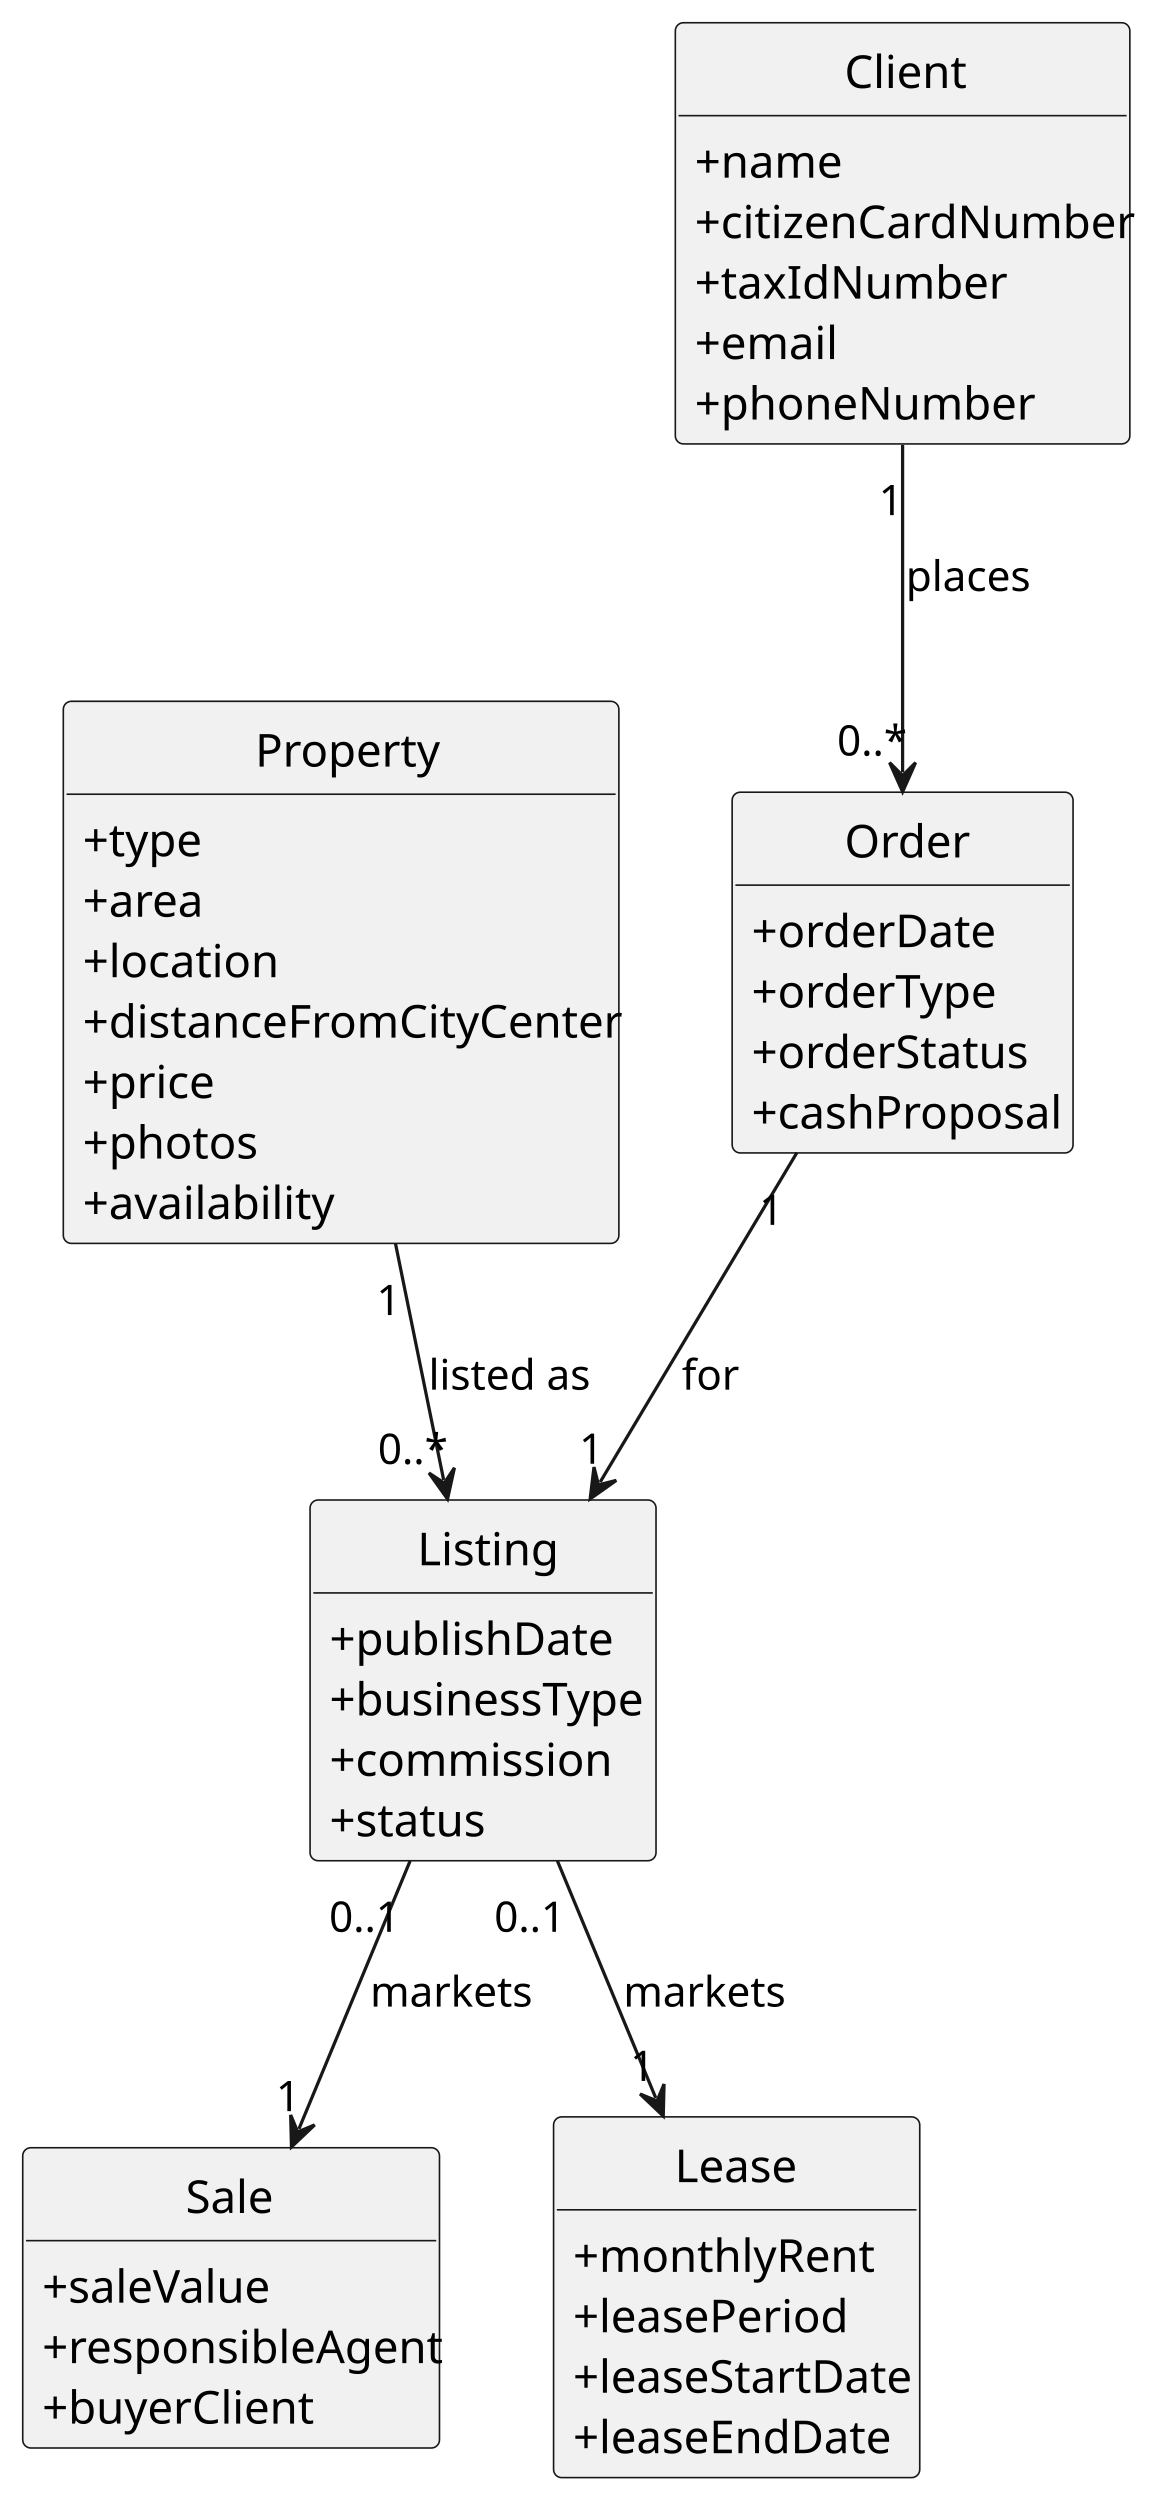
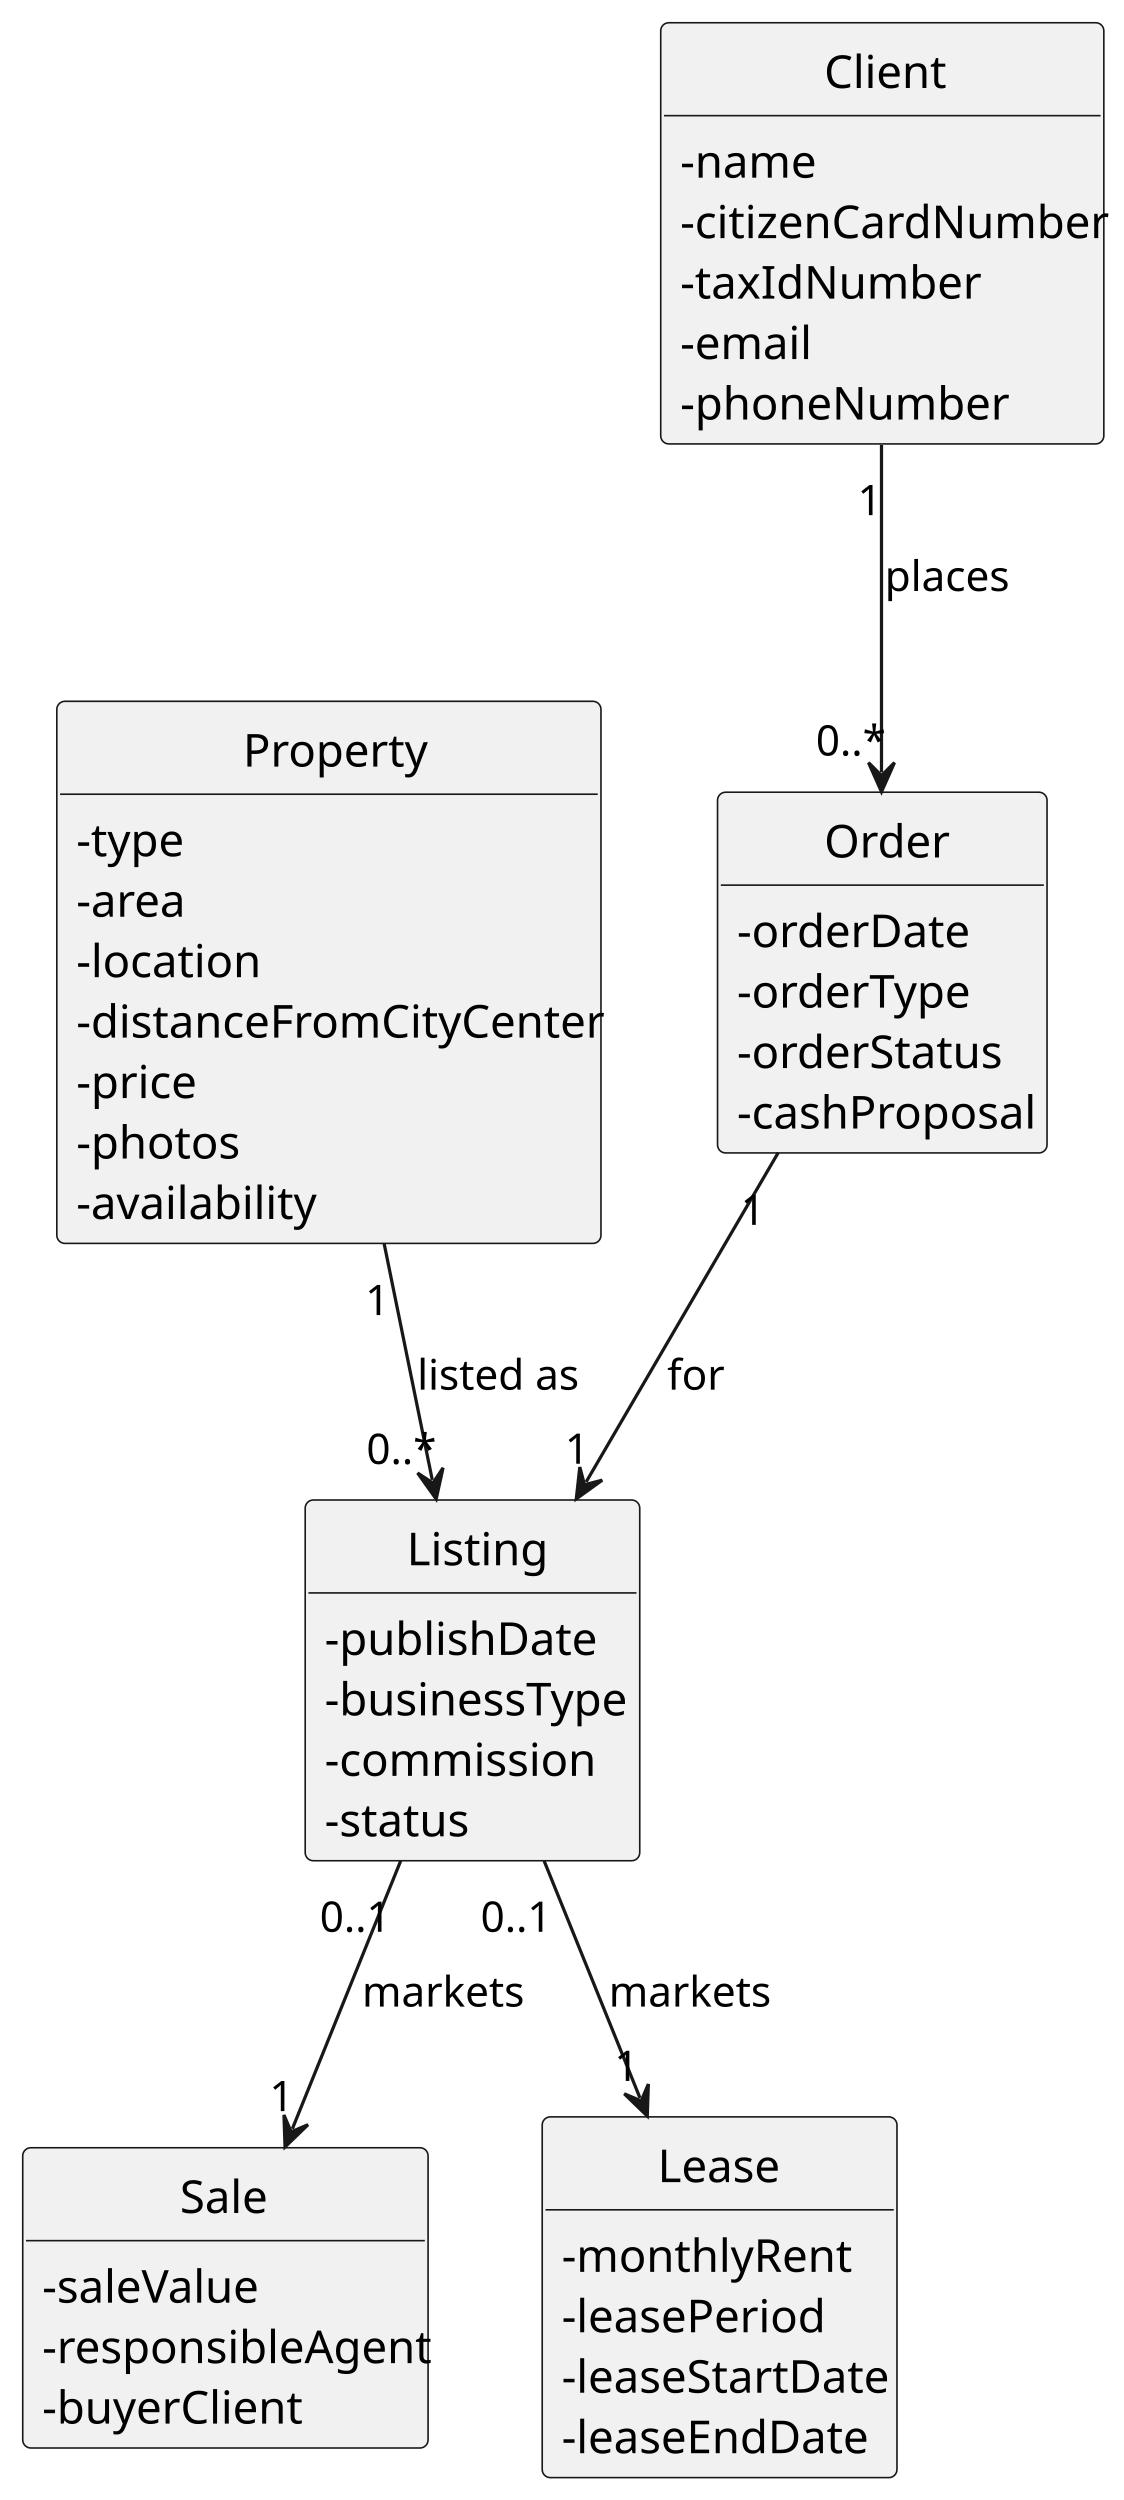
- <svg xmlns="http://www.w3.org/2000/svg" contentStyleType="text/css" height="770px" preserveAspectRatio="none" style="width:354px;height:770px;background:#FFFFFF;" version="1.1" viewBox="0 0 354 770" width="354px" zoomAndPan="magnify">
+ <svg xmlns="http://www.w3.org/2000/svg" contentStyleType="text/css" height="770px" preserveAspectRatio="none" style="width:346px;height:770px;background:#FFFFFF;" version="1.1" viewBox="0 0 346 770" width="346px" zoomAndPan="magnify">
  <defs />
  <g>
    <g id="elem_Property">
-       <rect codeLine="4" fill="#F1F1F1" height="166.969" id="Property" rx="2.5" ry="2.5" style="stroke:#181818;stroke-width:0.5;" width="171.113" x="19.5" y="216" />
-       <text fill="#000000" font-family="sans-serif" font-size="14" lengthAdjust="spacing" textLength="52.91" x="78.602" y="236.107">Property</text>
-       <line style="stroke:#181818;stroke-width:0.5;" x1="20.5" x2="189.613" y1="244.621" y2="244.621" />
-       <text fill="#000000" font-family="sans-serif" font-size="14" lengthAdjust="spacing" textLength="34.638" x="25.5" y="263.728">+type</text>
-       <text fill="#000000" font-family="sans-serif" font-size="14" lengthAdjust="spacing" textLength="36.196" x="25.5" y="282.35">+area</text>
-       <text fill="#000000" font-family="sans-serif" font-size="14" lengthAdjust="spacing" textLength="56.431" x="25.5" y="300.971">+location</text>
-       <text fill="#000000" font-family="sans-serif" font-size="14" lengthAdjust="spacing" textLength="159.113" x="25.5" y="319.592">+distanceFromCityCenter</text>
-       <text fill="#000000" font-family="sans-serif" font-size="14" lengthAdjust="spacing" textLength="38.52" x="25.5" y="338.213">+price</text>
-       <text fill="#000000" font-family="sans-serif" font-size="14" lengthAdjust="spacing" textLength="50.21" x="25.5" y="356.834">+photos</text>
-       <text fill="#000000" font-family="sans-serif" font-size="14" lengthAdjust="spacing" textLength="72.762" x="25.5" y="375.455">+availability</text>
+       <rect codeLine="4" fill="#F1F1F1" height="166.969" id="Property" rx="2.5" ry="2.5" style="stroke:#181818;stroke-width:0.5;" width="167.6" x="17.5" y="216" />
+       <text fill="#000000" font-family="sans-serif" font-size="14" lengthAdjust="spacing" textLength="52.91" x="74.845" y="236.107">Property</text>
+       <line style="stroke:#181818;stroke-width:0.5;" x1="18.5" x2="184.1" y1="244.621" y2="244.621" />
+       <text fill="#000000" font-family="sans-serif" font-size="14" lengthAdjust="spacing" textLength="31.124" x="23.5" y="263.728">-type</text>
+       <text fill="#000000" font-family="sans-serif" font-size="14" lengthAdjust="spacing" textLength="32.683" x="23.5" y="282.35">-area</text>
+       <text fill="#000000" font-family="sans-serif" font-size="14" lengthAdjust="spacing" textLength="52.917" x="23.5" y="300.971">-location</text>
+       <text fill="#000000" font-family="sans-serif" font-size="14" lengthAdjust="spacing" textLength="155.6" x="23.5" y="319.592">-distanceFromCityCenter</text>
+       <text fill="#000000" font-family="sans-serif" font-size="14" lengthAdjust="spacing" textLength="35.007" x="23.5" y="338.213">-price</text>
+       <text fill="#000000" font-family="sans-serif" font-size="14" lengthAdjust="spacing" textLength="46.696" x="23.5" y="356.834">-photos</text>
+       <text fill="#000000" font-family="sans-serif" font-size="14" lengthAdjust="spacing" textLength="69.248" x="23.5" y="375.455">-availability</text>
    </g>
    <g id="elem_Client">
-       <rect codeLine="13" fill="#F1F1F1" height="129.727" id="Client" rx="2.5" ry="2.5" style="stroke:#181818;stroke-width:0.5;" width="139.996" x="208" y="7" />
-       <text fill="#000000" font-family="sans-serif" font-size="14" lengthAdjust="spacing" textLength="35.793" x="260.102" y="27.107">Client</text>
-       <line style="stroke:#181818;stroke-width:0.5;" x1="209" x2="346.996" y1="35.621" y2="35.621" />
-       <text fill="#000000" font-family="sans-serif" font-size="14" lengthAdjust="spacing" textLength="43.196" x="214" y="54.728">+name</text>
-       <text fill="#000000" font-family="sans-serif" font-size="14" lengthAdjust="spacing" textLength="127.996" x="214" y="73.35">+citizenCardNumber</text>
-       <text fill="#000000" font-family="sans-serif" font-size="14" lengthAdjust="spacing" textLength="88.32" x="214" y="91.971">+taxIdNumber</text>
-       <text fill="#000000" font-family="sans-serif" font-size="14" lengthAdjust="spacing" textLength="41.631" x="214" y="110.592">+email</text>
-       <text fill="#000000" font-family="sans-serif" font-size="14" lengthAdjust="spacing" textLength="96.899" x="214" y="129.213">+phoneNumber</text>
+       <rect codeLine="13" fill="#F1F1F1" height="129.727" id="Client" rx="2.5" ry="2.5" style="stroke:#181818;stroke-width:0.5;" width="136.482" x="203.5" y="7" />
+       <text fill="#000000" font-family="sans-serif" font-size="14" lengthAdjust="spacing" textLength="35.793" x="253.845" y="27.107">Client</text>
+       <line style="stroke:#181818;stroke-width:0.5;" x1="204.5" x2="338.982" y1="35.621" y2="35.621" />
+       <text fill="#000000" font-family="sans-serif" font-size="14" lengthAdjust="spacing" textLength="39.683" x="209.5" y="54.728">-name</text>
+       <text fill="#000000" font-family="sans-serif" font-size="14" lengthAdjust="spacing" textLength="124.482" x="209.5" y="73.35">-citizenCardNumber</text>
+       <text fill="#000000" font-family="sans-serif" font-size="14" lengthAdjust="spacing" textLength="84.807" x="209.5" y="91.971">-taxIdNumber</text>
+       <text fill="#000000" font-family="sans-serif" font-size="14" lengthAdjust="spacing" textLength="38.117" x="209.5" y="110.592">-email</text>
+       <text fill="#000000" font-family="sans-serif" font-size="14" lengthAdjust="spacing" textLength="93.386" x="209.5" y="129.213">-phoneNumber</text>
    </g>
    <g id="elem_Sale">
-       <rect codeLine="21" fill="#F1F1F1" height="92.484" id="Sale" rx="2.5" ry="2.5" style="stroke:#181818;stroke-width:0.5;" width="128.361" x="7" y="661.5" />
-       <text fill="#000000" font-family="sans-serif" font-size="14" lengthAdjust="spacing" textLength="28.02" x="57.17" y="681.607">Sale</text>
-       <line style="stroke:#181818;stroke-width:0.5;" x1="8" x2="134.361" y1="690.121" y2="690.121" />
-       <text fill="#000000" font-family="sans-serif" font-size="14" lengthAdjust="spacing" textLength="69.665" x="13" y="709.229">+saleValue</text>
-       <text fill="#000000" font-family="sans-serif" font-size="14" lengthAdjust="spacing" textLength="116.361" x="13" y="727.85">+responsibleAgent</text>
-       <text fill="#000000" font-family="sans-serif" font-size="14" lengthAdjust="spacing" textLength="78.989" x="13" y="746.471">+buyerClient</text>
+       <rect codeLine="21" fill="#F1F1F1" height="92.484" id="Sale" rx="2.5" ry="2.5" style="stroke:#181818;stroke-width:0.5;" width="124.848" x="7" y="661.5" />
+       <text fill="#000000" font-family="sans-serif" font-size="14" lengthAdjust="spacing" textLength="28.02" x="55.414" y="681.607">Sale</text>
+       <line style="stroke:#181818;stroke-width:0.5;" x1="8" x2="130.848" y1="690.121" y2="690.121" />
+       <text fill="#000000" font-family="sans-serif" font-size="14" lengthAdjust="spacing" textLength="66.151" x="13" y="709.229">-saleValue</text>
+       <text fill="#000000" font-family="sans-serif" font-size="14" lengthAdjust="spacing" textLength="112.848" x="13" y="727.85">-responsibleAgent</text>
+       <text fill="#000000" font-family="sans-serif" font-size="14" lengthAdjust="spacing" textLength="75.476" x="13" y="746.471">-buyerClient</text>
    </g>
    <g id="elem_Lease">
-       <rect codeLine="27" fill="#F1F1F1" height="111.106" id="Lease" rx="2.5" ry="2.5" style="stroke:#181818;stroke-width:0.5;" width="112.782" x="170.5" y="652" />
-       <text fill="#000000" font-family="sans-serif" font-size="14" lengthAdjust="spacing" textLength="38.145" x="207.819" y="672.107">Lease</text>
-       <line style="stroke:#181818;stroke-width:0.5;" x1="171.5" x2="282.282" y1="680.621" y2="680.621" />
-       <text fill="#000000" font-family="sans-serif" font-size="14" lengthAdjust="spacing" textLength="86.769" x="176.5" y="699.729">+monthlyRent</text>
-       <text fill="#000000" font-family="sans-serif" font-size="14" lengthAdjust="spacing" textLength="82.113" x="176.5" y="718.35">+leasePeriod</text>
-       <text fill="#000000" font-family="sans-serif" font-size="14" lengthAdjust="spacing" textLength="100.782" x="176.5" y="736.971">+leaseStartDate</text>
-       <text fill="#000000" font-family="sans-serif" font-size="14" lengthAdjust="spacing" textLength="96.127" x="176.5" y="755.592">+leaseEndDate</text>
+       <rect codeLine="27" fill="#F1F1F1" height="111.106" id="Lease" rx="2.5" ry="2.5" style="stroke:#181818;stroke-width:0.5;" width="109.269" x="167" y="652" />
+       <text fill="#000000" font-family="sans-serif" font-size="14" lengthAdjust="spacing" textLength="38.145" x="202.562" y="672.107">Lease</text>
+       <line style="stroke:#181818;stroke-width:0.5;" x1="168" x2="275.269" y1="680.621" y2="680.621" />
+       <text fill="#000000" font-family="sans-serif" font-size="14" lengthAdjust="spacing" textLength="83.255" x="173" y="699.729">-monthlyRent</text>
+       <text fill="#000000" font-family="sans-serif" font-size="14" lengthAdjust="spacing" textLength="78.6" x="173" y="718.35">-leasePeriod</text>
+       <text fill="#000000" font-family="sans-serif" font-size="14" lengthAdjust="spacing" textLength="97.269" x="173" y="736.971">-leaseStartDate</text>
+       <text fill="#000000" font-family="sans-serif" font-size="14" lengthAdjust="spacing" textLength="92.613" x="173" y="755.592">-leaseEndDate</text>
    </g>
    <g id="elem_Listing">
-       <rect codeLine="33" fill="#F1F1F1" height="111.106" id="Listing" rx="2.5" ry="2.5" style="stroke:#181818;stroke-width:0.5;" width="106.555" x="95.5" y="462" />
-       <text fill="#000000" font-family="sans-serif" font-size="14" lengthAdjust="spacing" textLength="40.469" x="128.543" y="482.107">Listing</text>
-       <line style="stroke:#181818;stroke-width:0.5;" x1="96.5" x2="201.055" y1="490.621" y2="490.621" />
-       <text fill="#000000" font-family="sans-serif" font-size="14" lengthAdjust="spacing" textLength="82.113" x="101.5" y="509.728">+publishDate</text>
-       <text fill="#000000" font-family="sans-serif" font-size="14" lengthAdjust="spacing" textLength="94.555" x="101.5" y="528.35">+businessType</text>
-       <text fill="#000000" font-family="sans-serif" font-size="14" lengthAdjust="spacing" textLength="82.079" x="101.5" y="546.971">+commission</text>
-       <text fill="#000000" font-family="sans-serif" font-size="14" lengthAdjust="spacing" textLength="45.527" x="101.5" y="565.592">+status</text>
+       <rect codeLine="33" fill="#F1F1F1" height="111.106" id="Listing" rx="2.5" ry="2.5" style="stroke:#181818;stroke-width:0.5;" width="103.041" x="94" y="462" />
+       <text fill="#000000" font-family="sans-serif" font-size="14" lengthAdjust="spacing" textLength="40.469" x="125.286" y="482.107">Listing</text>
+       <line style="stroke:#181818;stroke-width:0.5;" x1="95" x2="196.041" y1="490.621" y2="490.621" />
+       <text fill="#000000" font-family="sans-serif" font-size="14" lengthAdjust="spacing" textLength="78.6" x="100" y="509.728">-publishDate</text>
+       <text fill="#000000" font-family="sans-serif" font-size="14" lengthAdjust="spacing" textLength="91.041" x="100" y="528.35">-businessType</text>
+       <text fill="#000000" font-family="sans-serif" font-size="14" lengthAdjust="spacing" textLength="78.565" x="100" y="546.971">-commission</text>
+       <text fill="#000000" font-family="sans-serif" font-size="14" lengthAdjust="spacing" textLength="42.014" x="100" y="565.592">-status</text>
    </g>
    <g id="elem_Order">
-       <rect codeLine="39" fill="#F1F1F1" height="111.106" id="Order" rx="2.5" ry="2.5" style="stroke:#181818;stroke-width:0.5;" width="105.003" x="225.5" y="244" />
-       <text fill="#000000" font-family="sans-serif" font-size="14" lengthAdjust="spacing" textLength="35.786" x="260.108" y="264.107">Order</text>
-       <line style="stroke:#181818;stroke-width:0.5;" x1="226.5" x2="329.503" y1="272.621" y2="272.621" />
-       <text fill="#000000" font-family="sans-serif" font-size="14" lengthAdjust="spacing" textLength="70.431" x="231.5" y="291.728">+orderDate</text>
-       <text fill="#000000" font-family="sans-serif" font-size="14" lengthAdjust="spacing" textLength="71.982" x="231.5" y="310.35">+orderType</text>
-       <text fill="#000000" font-family="sans-serif" font-size="14" lengthAdjust="spacing" textLength="80.548" x="231.5" y="328.971">+orderStatus</text>
-       <text fill="#000000" font-family="sans-serif" font-size="14" lengthAdjust="spacing" textLength="93.003" x="231.5" y="347.592">+cashProposal</text>
+       <rect codeLine="39" fill="#F1F1F1" height="111.106" id="Order" rx="2.5" ry="2.5" style="stroke:#181818;stroke-width:0.5;" width="101.489" x="221" y="244" />
+       <text fill="#000000" font-family="sans-serif" font-size="14" lengthAdjust="spacing" textLength="35.786" x="253.852" y="264.107">Order</text>
+       <line style="stroke:#181818;stroke-width:0.5;" x1="222" x2="321.489" y1="272.621" y2="272.621" />
+       <text fill="#000000" font-family="sans-serif" font-size="14" lengthAdjust="spacing" textLength="66.917" x="227" y="291.728">-orderDate</text>
+       <text fill="#000000" font-family="sans-serif" font-size="14" lengthAdjust="spacing" textLength="68.469" x="227" y="310.35">-orderType</text>
+       <text fill="#000000" font-family="sans-serif" font-size="14" lengthAdjust="spacing" textLength="77.034" x="227" y="328.971">-orderStatus</text>
+       <text fill="#000000" font-family="sans-serif" font-size="14" lengthAdjust="spacing" textLength="89.489" x="227" y="347.592">-cashProposal</text>
    </g>
    <g id="link_Property_Listing">
-       <path codeLine="45" d="M121.82,383.08 C127.18,409.41 131.781,431.981 136.642,455.821 " fill="none" id="Property-to-Listing" style="stroke:#181818;stroke-width:1.0;" />
-       <polygon fill="#181818" points="137.84,461.7,139.962,452.082,136.841,456.801,132.123,453.68,137.84,461.7" style="stroke:#181818;stroke-width:1.0;" />
-       <text fill="#000000" font-family="sans-serif" font-size="13" lengthAdjust="spacing" textLength="47.69" x="132" y="428.028">listed as</text>
-       <text fill="#000000" font-family="sans-serif" font-size="13" lengthAdjust="spacing" textLength="7.23" x="115.97" y="405.035">1</text>
-       <text fill="#000000" font-family="sans-serif" font-size="13" lengthAdjust="spacing" textLength="19.513" x="116.38" y="450.903">0..*</text>
+       <path codeLine="45" d="M118.32,383.08 C123.68,409.41 128.281,431.981 133.142,455.821 " fill="none" id="Property-to-Listing" style="stroke:#181818;stroke-width:1.0;" />
+       <polygon fill="#181818" points="134.34,461.7,136.462,452.082,133.341,456.801,128.623,453.68,134.34,461.7" style="stroke:#181818;stroke-width:1.0;" />
+       <text fill="#000000" font-family="sans-serif" font-size="13" lengthAdjust="spacing" textLength="47.69" x="128.5" y="428.028">listed as</text>
+       <text fill="#000000" font-family="sans-serif" font-size="13" lengthAdjust="spacing" textLength="7.23" x="112.492" y="405.035">1</text>
+       <text fill="#000000" font-family="sans-serif" font-size="13" lengthAdjust="spacing" textLength="19.513" x="112.851" y="450.903">0..*</text>
    </g>
    <g id="link_Listing_Sale">
-       <path codeLine="47" d="M126.33,573.13 C114.73,601.1 103.07,629.208 92.07,655.708 " fill="none" id="Listing-to-Sale" style="stroke:#181818;stroke-width:1.0;" />
-       <polygon fill="#181818" points="89.77,661.25,96.915,654.471,91.687,656.632,89.526,651.404,89.77,661.25" style="stroke:#181818;stroke-width:1.0;" />
-       <text fill="#000000" font-family="sans-serif" font-size="13" lengthAdjust="spacing" textLength="46.23" x="114" y="618.028">markets</text>
-       <text fill="#000000" font-family="sans-serif" font-size="13" lengthAdjust="spacing" textLength="21.684" x="101.356" y="594.986">0..1</text>
-       <text fill="#000000" font-family="sans-serif" font-size="13" lengthAdjust="spacing" textLength="7.23" x="85.003" y="650.223">1</text>
+       <path codeLine="47" d="M123.42,573.13 C112.11,601.1 100.76,629.188 90.04,655.688 " fill="none" id="Listing-to-Sale" style="stroke:#181818;stroke-width:1.0;" />
+       <polygon fill="#181818" points="87.79,661.25,94.873,654.407,89.665,656.615,87.457,651.407,87.79,661.25" style="stroke:#181818;stroke-width:1.0;" />
+       <text fill="#000000" font-family="sans-serif" font-size="13" lengthAdjust="spacing" textLength="46.23" x="111.5" y="618.028">markets</text>
+       <text fill="#000000" font-family="sans-serif" font-size="13" lengthAdjust="spacing" textLength="21.684" x="98.489" y="594.986">0..1</text>
+       <text fill="#000000" font-family="sans-serif" font-size="13" lengthAdjust="spacing" textLength="7.23" x="82.99" y="650.223">1</text>
    </g>
    <g id="link_Listing_Lease">
-       <path codeLine="48" d="M171.67,573.13 C181.92,597.85 191.721,621.458 201.981,646.188 " fill="none" id="Listing-to-Lease" style="stroke:#181818;stroke-width:1.0;" />
-       <polygon fill="#181818" points="204.28,651.73,204.526,641.884,202.364,647.112,197.137,644.95,204.28,651.73" style="stroke:#181818;stroke-width:1.0;" />
-       <text fill="#000000" font-family="sans-serif" font-size="13" lengthAdjust="spacing" textLength="46.23" x="192" y="618.028">markets</text>
-       <text fill="#000000" font-family="sans-serif" font-size="13" lengthAdjust="spacing" textLength="21.684" x="152.222" y="594.986">0..1</text>
-       <text fill="#000000" font-family="sans-serif" font-size="13" lengthAdjust="spacing" textLength="7.23" x="194.112" y="640.937">1</text>
+       <path codeLine="48" d="M167.58,573.13 C177.58,597.85 187.111,621.438 197.111,646.168 " fill="none" id="Listing-to-Lease" style="stroke:#181818;stroke-width:1.0;" />
+       <polygon fill="#181818" points="199.36,651.73,199.694,641.887,197.486,647.095,192.278,644.886,199.36,651.73" style="stroke:#181818;stroke-width:1.0;" />
+       <text fill="#000000" font-family="sans-serif" font-size="13" lengthAdjust="spacing" textLength="46.23" x="187.5" y="618.028">markets</text>
+       <text fill="#000000" font-family="sans-serif" font-size="13" lengthAdjust="spacing" textLength="21.684" x="148.03" y="594.986">0..1</text>
+       <text fill="#000000" font-family="sans-serif" font-size="13" lengthAdjust="spacing" textLength="7.23" x="189.233" y="640.937">1</text>
    </g>
    <g id="link_Client_Order">
-       <path codeLine="49" d="M278,137.02 C278,170.74 278,205.67 278,237.88 " fill="none" id="Client-to-Order" style="stroke:#181818;stroke-width:1.0;" />
-       <polygon fill="#181818" points="278,243.88,282,234.88,278,238.88,274,234.88,278,243.88" style="stroke:#181818;stroke-width:1.0;" />
-       <text fill="#000000" font-family="sans-serif" font-size="13" lengthAdjust="spacing" textLength="37.578" x="279" y="182.028">places</text>
-       <text fill="#000000" font-family="sans-serif" font-size="13" lengthAdjust="spacing" textLength="7.23" x="270.651" y="158.659">1</text>
-       <text fill="#000000" font-family="sans-serif" font-size="13" lengthAdjust="spacing" textLength="19.513" x="257.815" y="232.705">0..*</text>
+       <path codeLine="49" d="M271.5,137.02 C271.5,170.74 271.5,205.67 271.5,237.88 " fill="none" id="Client-to-Order" style="stroke:#181818;stroke-width:1.0;" />
+       <polygon fill="#181818" points="271.5,243.88,275.5,234.88,271.5,238.88,267.5,234.88,271.5,243.88" style="stroke:#181818;stroke-width:1.0;" />
+       <text fill="#000000" font-family="sans-serif" font-size="13" lengthAdjust="spacing" textLength="37.578" x="272.5" y="182.028">places</text>
+       <text fill="#000000" font-family="sans-serif" font-size="13" lengthAdjust="spacing" textLength="7.23" x="264.126" y="158.659">1</text>
+       <text fill="#000000" font-family="sans-serif" font-size="13" lengthAdjust="spacing" textLength="19.513" x="251.284" y="232.705">0..*</text>
    </g>
    <g id="link_Order_Listing">
-       <path codeLine="50" d="M245.45,355.01 C225.97,387.62 204.355,423.798 184.845,456.488 " fill="none" id="Order-to-Listing" style="stroke:#181818;stroke-width:1.0;" />
-       <polygon fill="#181818" points="181.77,461.64,189.817,455.962,184.332,457.346,182.948,451.862,181.77,461.64" style="stroke:#181818;stroke-width:1.0;" />
-       <text fill="#000000" font-family="sans-serif" font-size="13" lengthAdjust="spacing" textLength="15.171" x="210" y="428.028">for</text>
-       <text fill="#000000" font-family="sans-serif" font-size="13" lengthAdjust="spacing" textLength="7.23" x="233.846" y="377.252">1</text>
-       <text fill="#000000" font-family="sans-serif" font-size="13" lengthAdjust="spacing" textLength="7.23" x="178.378" y="450.836">1</text>
+       <path codeLine="50" d="M239.7,355.01 C220.68,387.62 199.593,423.767 180.523,456.457 " fill="none" id="Order-to-Listing" style="stroke:#181818;stroke-width:1.0;" />
+       <polygon fill="#181818" points="177.5,461.64,185.49,455.882,180.019,457.321,178.58,451.851,177.5,461.64" style="stroke:#181818;stroke-width:1.0;" />
+       <text fill="#000000" font-family="sans-serif" font-size="13" lengthAdjust="spacing" textLength="15.171" x="205.5" y="428.028">for</text>
+       <text fill="#000000" font-family="sans-serif" font-size="13" lengthAdjust="spacing" textLength="7.23" x="228.161" y="377.252">1</text>
+       <text fill="#000000" font-family="sans-serif" font-size="13" lengthAdjust="spacing" textLength="7.23" x="173.985" y="450.836">1</text>
    </g>
  </g>
</svg>
